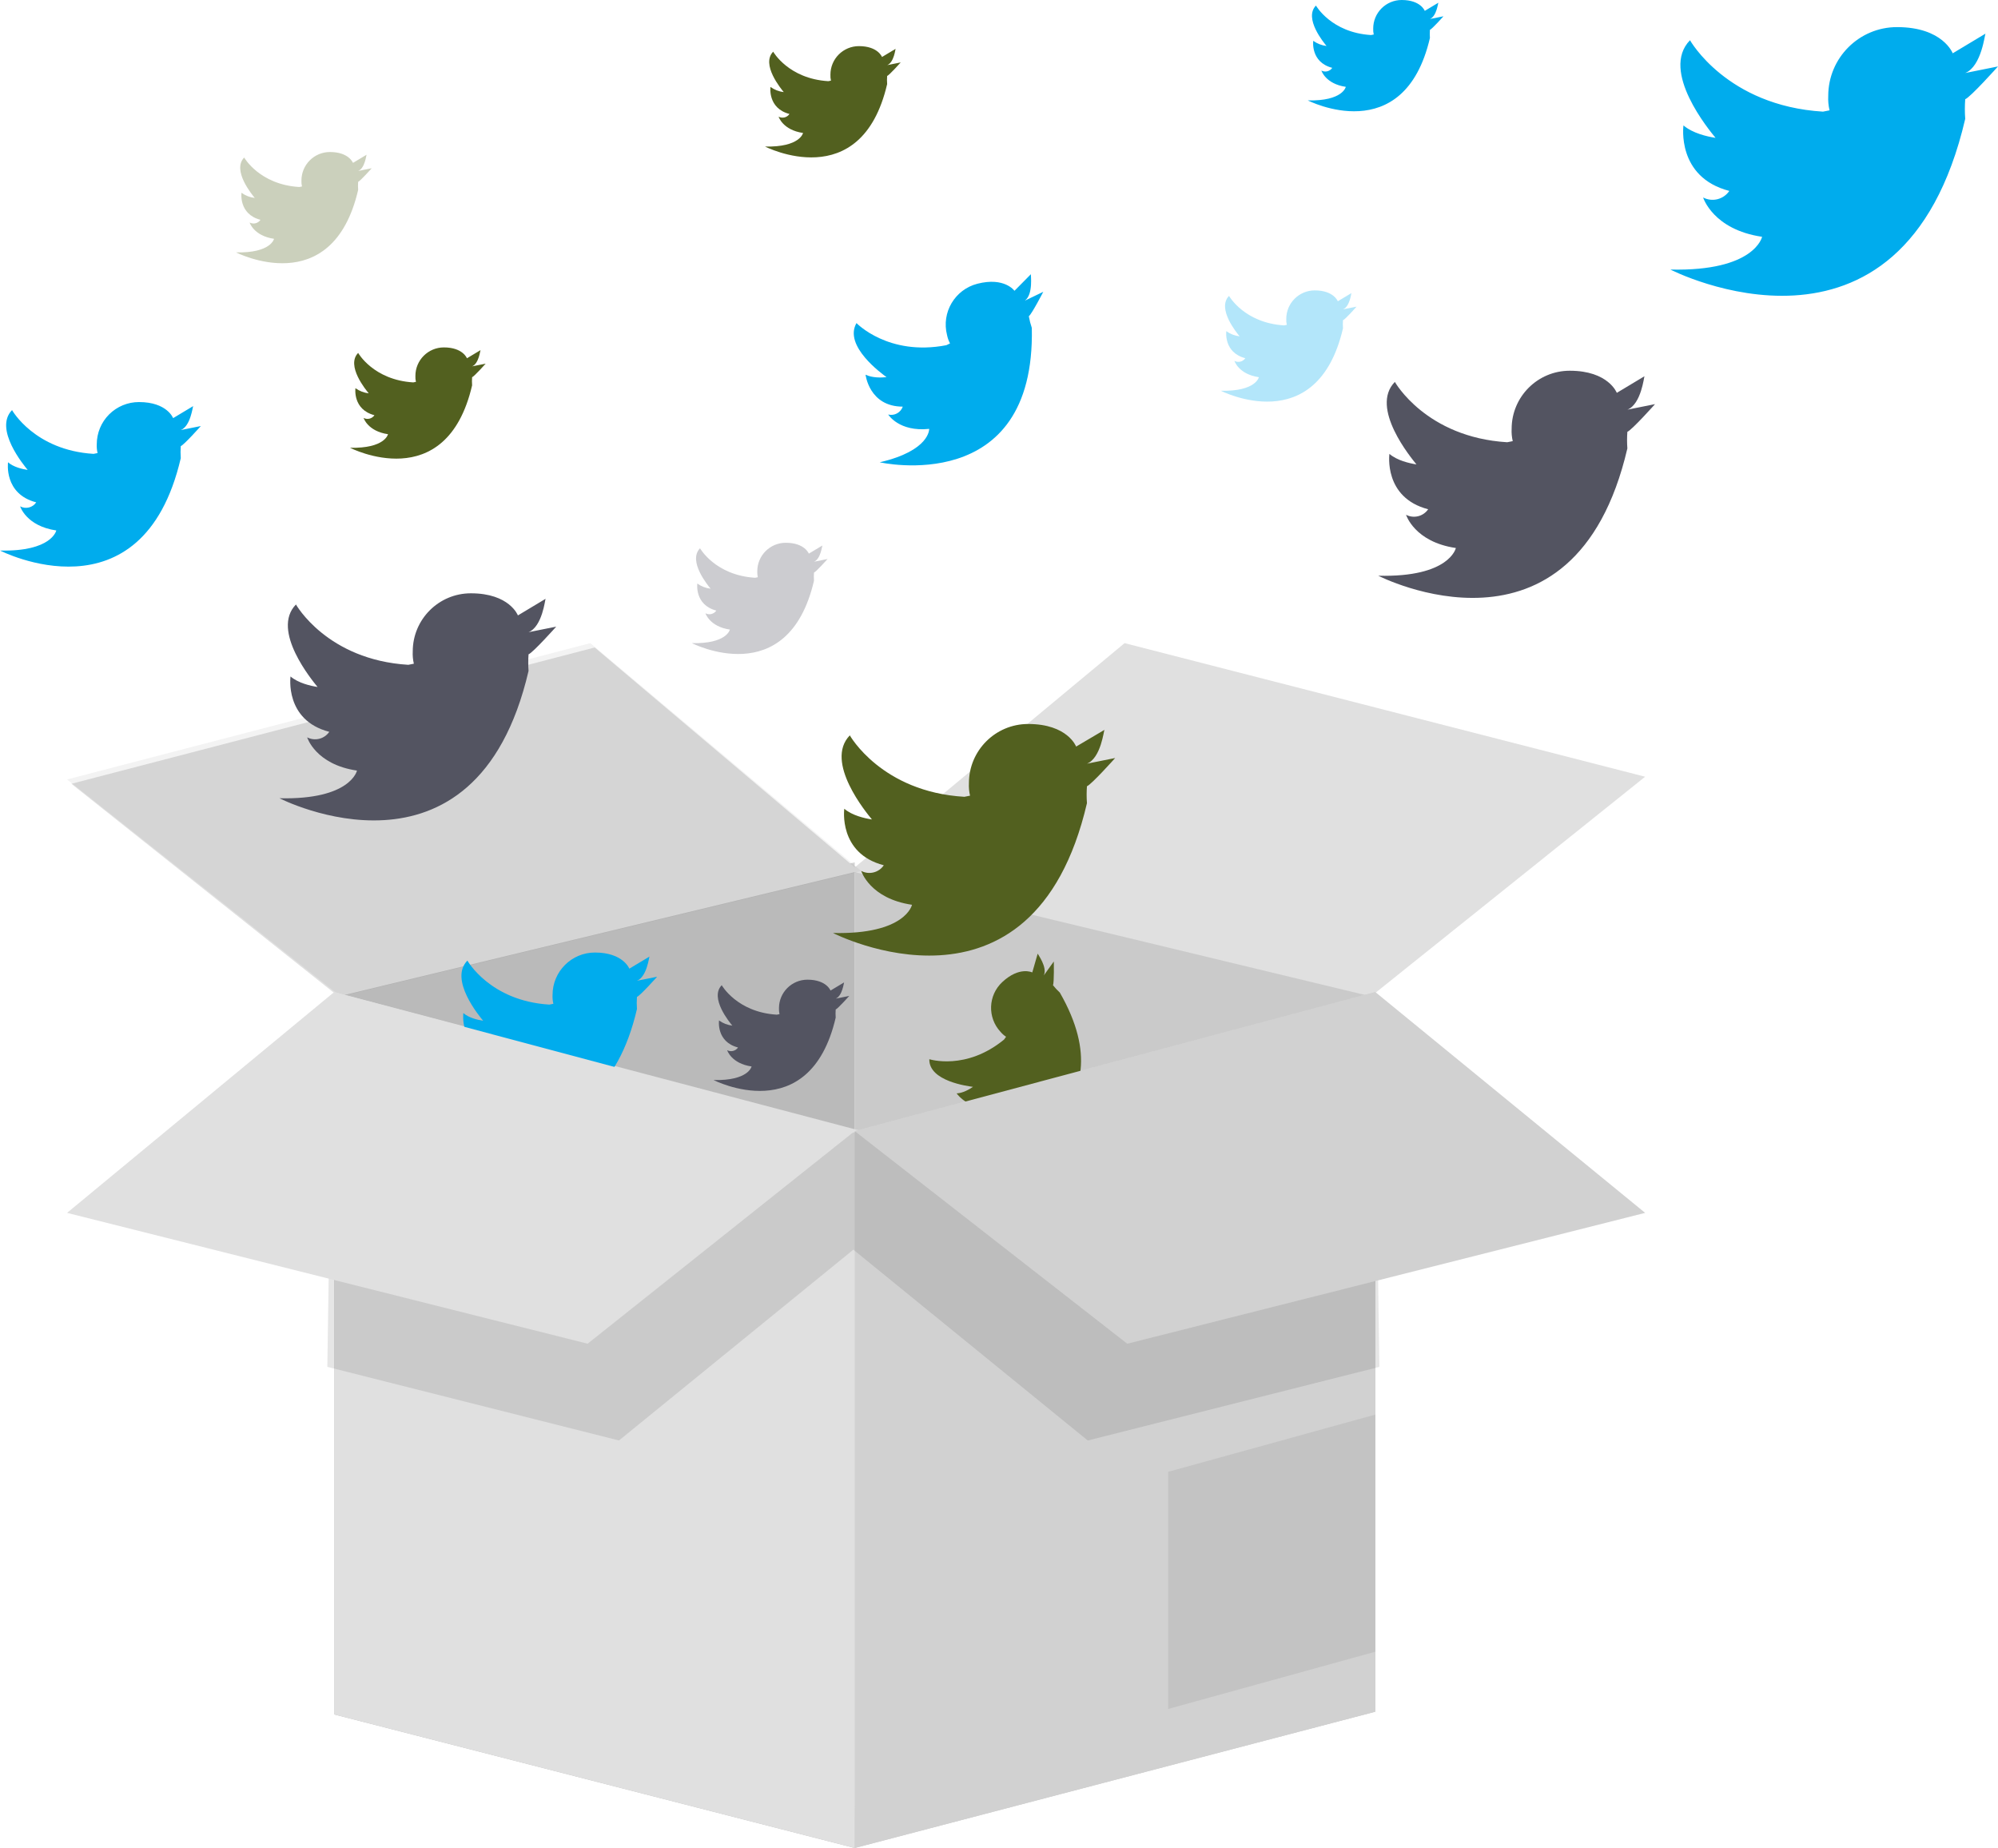
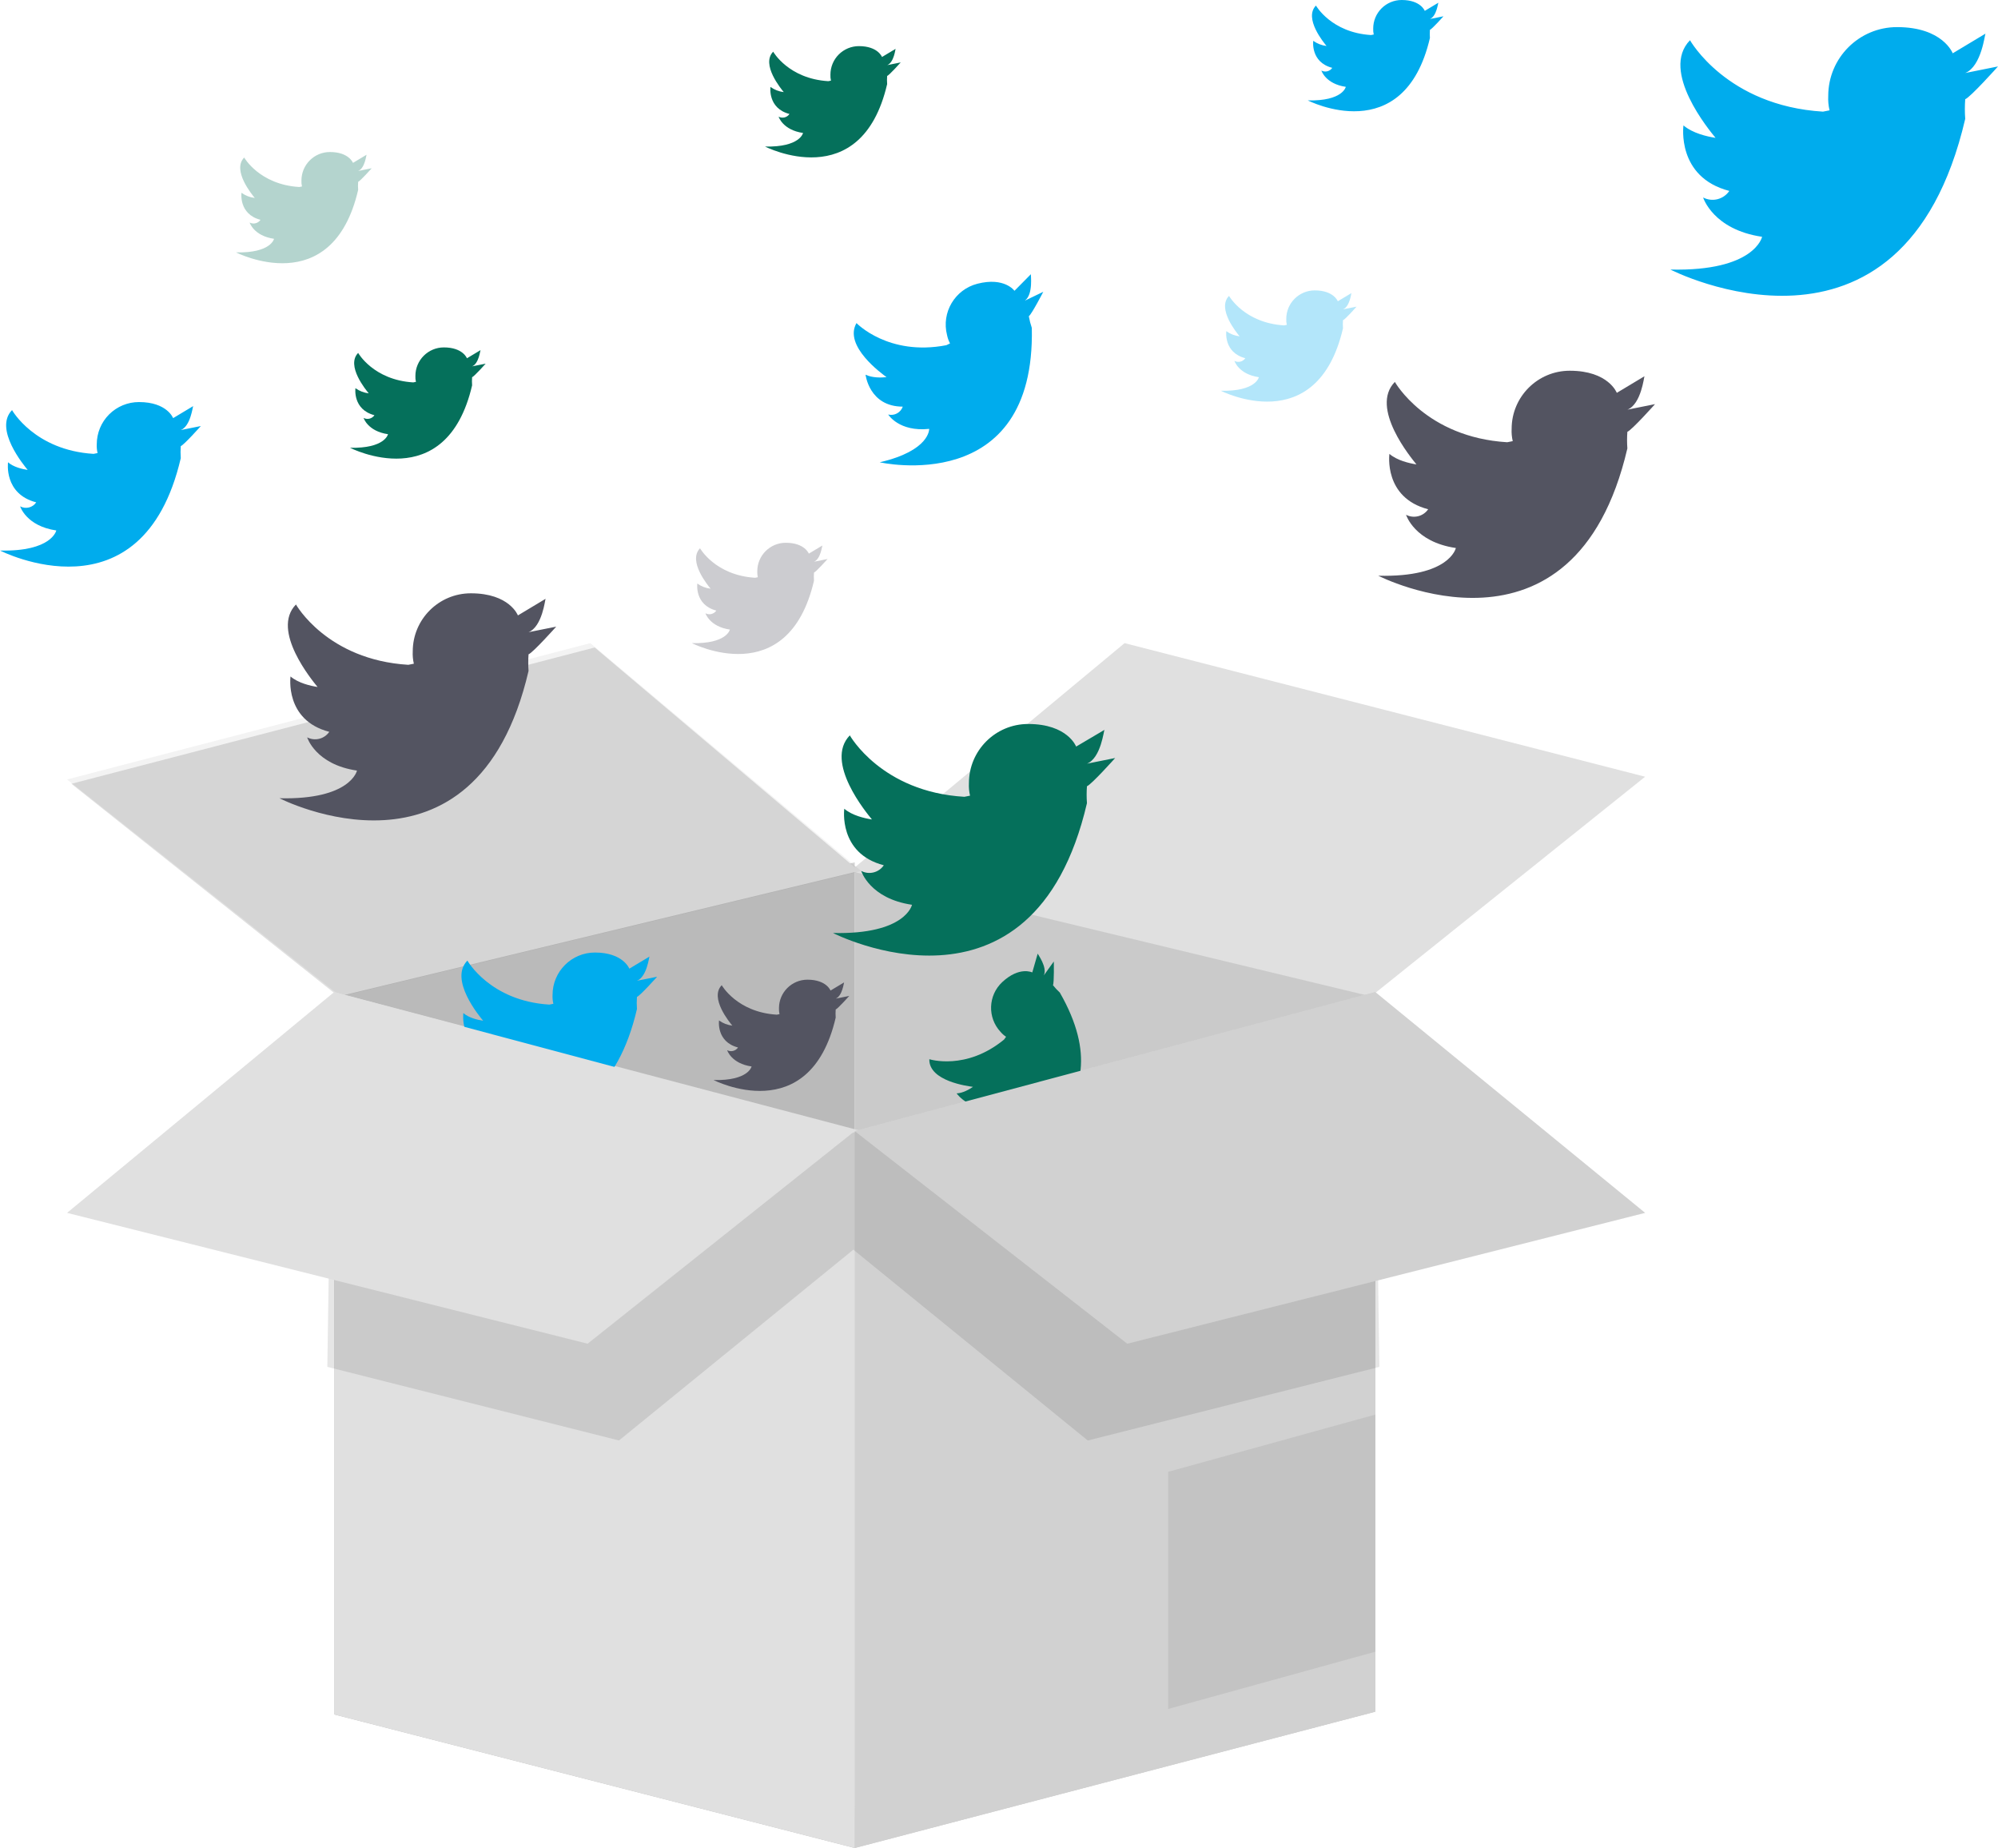
<svg xmlns="http://www.w3.org/2000/svg" data-name="Layer 1" width="813.15" height="752" viewBox="0 0 813.15 752">
  <path fill="#e0e0e0" d="M559.73 403.7l-211.87-51.03V752l211.87-55.46V403.7z" />
  <path opacity=".1" d="M559.73 403.7l-211.87-51.03V752l211.87-55.46V403.7z" />
  <path fill="#e0e0e0" d="M135.99 403.7l211.87-51.03V752l-211.87-54.35V403.7z" />
  <path opacity=".17" d="M135.99 401.93l211.87-51.02V752l-211.87-54.35V401.93z" />
  <path fill="#e0e0e0" d="M346.09 354.44l111.59-92.73 211.86 54.36-111.58 89.39-211.87-51.02z" />
  <path fill="#e0e0e0" d="M29.05 318.94l108.71 86.52 211.86-51.02-107.59-90.96-212.98 55.46z" />
  <path opacity=".05" d="M27.29 317.18l111.35 88.28 211.87-51.02-110.25-92.73-212.97 55.47z" />
  <path fill="#e0e0e0" d="M135.99 403.7v293.95L347.86 752l2.86-291.73-214.73-56.57z" />
  <path fill="#e0e0e0" d="M559.73 696.54L347.86 752V460.27l211.87-56.57v292.84z" />
  <path opacity=".07" d="M559.73 696.54L347.86 752V460.27l211.87-56.57v292.84z" />
  <path opacity=".07" d="M475.42 598.92v96.51l84.31-23.3v-96.5l-84.31 23.29z" />
  <path opacity=".1" d="M133.22 556.22l118.69 29.95 95.4-77.65v-47.7l-211.87-53.24-2.22 148.64zm428.17 0L442.7 586.17l-95.39-77.65v-47.7l211.86-53.24 2.22 148.64z" />
  <path d="M259.23 399.1l8.21-1.64s-6.9 7.72-8.21 8.21a33.05 33.05 0 000 4.93c-15.77 67.69-73.93 37.79-73.93 37.79 21.19.49 23-8.21 23-8.21-12.32-1.81-14.79-9.86-14.79-9.86a5.08 5.08 0 006.57-1.64c-13.31-3.45-11.5-16.43-11.5-16.43 2.3 2 5.91 2.79 8.05 3.12-1.48-1.81-14-16.76-6.41-24.48 0 0 9.2 16.43 33.35 17.91l1.64-.33a12.89 12.89 0 01-.33-3.61 17.25 17.25 0 0117.25-17.25c11.5 0 14 6.57 14 6.57l8.21-4.93c-.18-.01-1 8.21-5.11 9.85z" fill="#00aced" />
  <path fill="#e0e0e0" d="M135.99 403.7l-108.7 89.85 211.86 53.24 108.71-86.52-211.87-56.57z" />
-   <path d="M424.82 396.91l4.06-5.65s.18 8.6-.34 9.65a27.47 27.47 0 002.79 3c28.77 50.08-23.53 64.86-23.53 64.86 13.16-11.71 9.33-18 9.33-18-8.56 5.85-14.56 2.35-14.56 2.35a4.22 4.22 0 003.06-4.72c-10 5.44-16.3-3.47-16.3-3.47 2.52-.1 5.18-1.65 6.66-2.66-1.92-.26-18-2.27-17.77-11.25 0 0 14.9 4.77 30.42-8l.81-1.13a10.71 10.71 0 01-2.25-2 14.33 14.33 0 01.71-20.26c7-6.52 12.21-3.92 12.21-3.92l2.2-7.65c-.09.07 4.06 5.52 2.5 8.85z" fill="#52601f" />
+   <path d="M424.82 396.91l4.06-5.65s.18 8.6-.34 9.65a27.47 27.47 0 002.79 3c28.77 50.08-23.53 64.86-23.53 64.86 13.16-11.71 9.33-18 9.33-18-8.56 5.85-14.56 2.35-14.56 2.35a4.22 4.22 0 003.06-4.72c-10 5.44-16.3-3.47-16.3-3.47 2.52-.1 5.18-1.65 6.66-2.66-1.92-.26-18-2.27-17.77-11.25 0 0 14.9 4.77 30.42-8l.81-1.13a10.71 10.71 0 01-2.25-2 14.33 14.33 0 01.71-20.26c7-6.52 12.21-3.92 12.21-3.92l2.2-7.65c-.09.07 4.06 5.52 2.5 8.85z" fill="#05705b" />
  <path fill="#e0e0e0" d="M559.73 403.7l109.81 89.85-210.76 53.24-110.92-86.52 211.87-56.57z" />
  <path opacity=".07" d="M559.73 403.7l109.81 89.85-210.76 53.24-110.92-86.52 211.87-56.57z" />
  <path d="M417.09 122.35l7.51-3.61s-4.74 9.15-5.89 9.95a32.88 32.88 0 001.22 4.75c1.53 69.12-61.9 54.68-61.9 54.68 20.54-4.76 20.13-13.6 20.13-13.6-12.32 1.3-16.68-5.84-16.68-5.84a5 5 0 005.93-3.21c-13.68 0-15.14-13-15.14-13 2.7 1.33 6.39 1.23 8.53 1-1.87-1.38-17.6-12.7-12.22-22 0 0 12.93 13.56 36.56 9l1.5-.72a12.82 12.82 0 01-1.21-3.4 17.16 17.16 0 0112.36-20.89c11.08-2.84 15.08 2.88 15.08 2.88l6.7-6.78c-.17.07 1.07 8.19-2.48 10.79zM73.57 175l8.17-1.63s-6.86 7.68-8.17 8.17a32.88 32.88 0 000 4.9C57.88 253.77.03 224.03.03 224.03c21.08.49 22.88-8.17 22.88-8.17-12.26-1.8-14.71-9.81-14.71-9.81a5 5 0 006.54-1.63C1.47 201 3.27 188.12 3.27 188.12c2.29 2 5.88 2.78 8 3.11-1.47-1.8-13.89-16.67-6.37-24.35 0 0 9.15 16.34 33.18 17.81l1.63-.33a12.82 12.82 0 01-.33-3.6 17.16 17.16 0 0117.19-17.15c11.44 0 13.89 6.54 13.89 6.54l8.17-4.9c-.19-.01-1 8.16-5.06 9.75zM799.81 29.71l13.33-2.67s-11.2 12.53-13.33 13.33a53.64 53.64 0 000 8c-25.6 109.85-120 61.32-120 61.32 34.39.8 37.33-13.33 37.33-13.33-20-2.93-24-16-24-16a8.24 8.24 0 0010.66-2.67c-21.6-5.6-18.66-26.66-18.66-26.66 3.73 3.2 9.6 4.53 13.06 5.07-2.4-2.93-22.66-27.2-10.4-39.73 0 0 14.93 26.66 54.12 29.06l2.67-.53a20.92 20.92 0 01-.53-5.87 28 28 0 0128-28c18.66 0 22.66 10.66 22.66 10.66l13.33-8c-.24.02-1.57 13.31-8.24 16.02zM581.95 7.73l5.52-1.1s-4.64 5.19-5.52 5.52a22.21 22.21 0 000 3.31c-10.6 45.5-49.69 25.4-49.69 25.4 14.25.33 15.46-5.52 15.46-5.52-8.28-1.21-9.94-6.63-9.94-6.63a3.41 3.41 0 004.42-1.1c-8.94-2.32-7.73-11-7.73-11a11.48 11.48 0 005.41 2.1c-1-1.21-9.39-11.26-4.31-16.45 0 0 6.18 11 22.42 12l1.1-.22a8.66 8.66 0 01-.22-2.43A11.59 11.59 0 01570.47 0c7.73 0 9.39 4.42 9.39 4.42l5.52-3.31c-.12-.01-.67 5.52-3.43 6.62z" fill="#00aced" />
  <path d="M331.28 228.58l5.52-1.1s-4.64 5.19-5.52 5.52a22.21 22.21 0 000 3.31c-10.6 45.5-49.69 25.4-49.69 25.4 14.25.33 15.46-5.52 15.46-5.52-8.28-1.21-9.94-6.63-9.94-6.63a3.41 3.41 0 004.42-1.1c-8.94-2.32-7.73-11-7.73-11a11.48 11.48 0 005.41 2.1c-1-1.21-9.39-11.26-4.31-16.45 0 0 6.18 11 22.42 12l1.1-.22a8.66 8.66 0 01-.22-2.43 11.59 11.59 0 0111.59-11.59c7.73 0 9.39 4.42 9.39 4.42l5.52-3.31c-.13.02-.66 5.5-3.42 6.6z" fill="#535461" opacity=".3" />
  <path d="M546.57 125.89l5.52-1.1s-4.59 5.21-5.52 5.51a22.21 22.21 0 000 3.31c-10.6 45.5-49.69 25.4-49.69 25.4 14.25.33 15.46-5.52 15.46-5.52-8.28-1.21-9.94-6.63-9.94-6.63a3.41 3.41 0 004.42-1.1c-8.94-2.32-7.73-11-7.73-11a11.48 11.48 0 005.41 2.1c-1-1.21-9.39-11.26-4.31-16.45 0 0 6.18 11 22.42 12l1.1-.22a8.66 8.66 0 01-.22-2.43 11.59 11.59 0 0111.59-11.59c7.73 0 9.39 4.42 9.39 4.42l5.52-3.31c-.06-.02-.62 5.5-3.42 6.61z" fill="#00aced" opacity=".3" />
-   <path d="M442.37 310.76l11.48-2.3s-9.65 10.8-11.48 11.48a46.21 46.21 0 000 6.89c-22.05 94.63-103.36 52.83-103.36 52.83 29.63.69 32.16-11.48 32.16-11.48-17.23-2.53-20.67-13.78-20.67-13.78a7.1 7.1 0 009.19-2.3c-18.6-4.82-16.08-23-16.08-23 3.22 2.76 8.27 3.9 11.25 4.36-2.07-2.53-19.52-23.43-9-34.22 0 0 12.86 23 46.63 25l2.3-.46a18 18 0 01-.46-5.05 24.11 24.11 0 0124.12-24.12c16.08 0 19.52 9.19 19.52 9.19l11.52-6.8c-.23 0-1.38 11.47-7.12 13.76zM361.09 26.5l5.48-1.1s-4.64 5.19-5.52 5.52a22.21 22.21 0 000 3.31c-10.6 45.5-49.69 25.4-49.69 25.4 14.25.33 15.46-5.52 15.46-5.52-8.28-1.21-9.94-6.63-9.94-6.63a3.41 3.41 0 004.42-1.1c-8.94-2.32-7.73-11-7.73-11a11.48 11.48 0 005.41 2.1c-1-1.21-9.39-11.26-4.31-16.45 0 0 6.18 11 22.42 12l1.1-.22a8.66 8.66 0 01-.22-2.43 11.59 11.59 0 0111.6-11.61c7.73 0 9.39 4.42 9.39 4.42l5.52-3.31c-.07 0-.62 5.52-3.39 6.62zM192.14 149.08l5.52-1.1s-4.64 5.19-5.52 5.52a22.21 22.21 0 000 3.31c-10.6 45.5-49.69 25.4-49.69 25.4 14.25.33 15.46-5.52 15.46-5.52-8.28-1.21-9.94-6.63-9.94-6.63a3.41 3.41 0 004.42-1.1c-8.94-2.32-7.73-11-7.73-11a11.48 11.48 0 005.41 2.1c-1-1.21-9.39-11.26-4.31-16.45 0 0 6.18 11 22.42 12l1.1-.22a8.66 8.66 0 01-.22-2.43 11.59 11.59 0 0111.59-11.59c7.73 0 9.39 4.42 9.39 4.42l5.52-3.31c-.11-.03-.66 5.52-3.42 6.6z" fill="#52601f" />
-   <path d="M145.76 69.57l5.52-1.1s-4.64 5.19-5.52 5.52a22.21 22.21 0 000 3.31c-10.6 45.5-49.69 25.4-49.69 25.4 14.25.33 15.46-5.52 15.46-5.52-8.28-1.21-9.94-6.63-9.94-6.63a3.41 3.41 0 004.42-1.1c-8.94-2.32-7.73-11-7.73-11a11.48 11.48 0 005.41 2.1c-1-1.21-9.39-11.26-4.31-16.45 0 0 6.18 11 22.42 12l1.1-.22a8.66 8.66 0 01-.22-2.43 11.59 11.59 0 0111.59-11.59c7.73 0 9.39 4.42 9.39 4.42l5.52-3.31c-.11-.03-.61 5.5-3.42 6.6z" fill="#52601f" opacity=".3" />
+   <path d="M442.37 310.76l11.48-2.3s-9.65 10.8-11.48 11.48a46.21 46.21 0 000 6.89c-22.05 94.63-103.36 52.83-103.36 52.83 29.63.69 32.16-11.48 32.16-11.48-17.23-2.53-20.67-13.78-20.67-13.78a7.1 7.1 0 009.19-2.3c-18.6-4.82-16.08-23-16.08-23 3.22 2.76 8.27 3.9 11.25 4.36-2.07-2.53-19.52-23.43-9-34.22 0 0 12.86 23 46.63 25l2.3-.46a18 18 0 01-.46-5.05 24.11 24.11 0 0124.12-24.12c16.08 0 19.52 9.19 19.52 9.19l11.52-6.8c-.23 0-1.38 11.47-7.12 13.76zM361.09 26.5l5.48-1.1s-4.64 5.19-5.52 5.52a22.21 22.21 0 000 3.31c-10.6 45.5-49.69 25.4-49.69 25.4 14.25.33 15.46-5.52 15.46-5.52-8.28-1.21-9.94-6.63-9.94-6.63a3.41 3.41 0 004.42-1.1c-8.94-2.32-7.73-11-7.73-11a11.48 11.48 0 005.41 2.1c-1-1.21-9.39-11.26-4.31-16.45 0 0 6.18 11 22.42 12l1.1-.22a8.66 8.66 0 01-.22-2.43 11.59 11.59 0 0111.6-11.61c7.73 0 9.39 4.42 9.39 4.42l5.52-3.31c-.07 0-.62 5.52-3.39 6.62zM192.14 149.08l5.52-1.1s-4.64 5.19-5.52 5.52a22.21 22.21 0 000 3.31c-10.6 45.5-49.69 25.4-49.69 25.4 14.25.33 15.46-5.52 15.46-5.52-8.28-1.21-9.94-6.63-9.94-6.63a3.41 3.41 0 004.42-1.1c-8.94-2.32-7.73-11-7.73-11a11.48 11.48 0 005.41 2.1c-1-1.21-9.39-11.26-4.31-16.45 0 0 6.18 11 22.42 12l1.1-.22a8.66 8.66 0 01-.22-2.43 11.59 11.59 0 0111.59-11.59c7.73 0 9.39 4.42 9.39 4.42l5.52-3.31c-.11-.03-.66 5.52-3.42 6.6z" fill="#05705b" />
+   <path d="M145.76 69.57l5.52-1.1s-4.64 5.19-5.52 5.52a22.21 22.21 0 000 3.31c-10.6 45.5-49.69 25.4-49.69 25.4 14.25.33 15.46-5.52 15.46-5.52-8.28-1.21-9.94-6.63-9.94-6.63a3.41 3.41 0 004.42-1.1c-8.94-2.32-7.73-11-7.73-11a11.48 11.48 0 005.41 2.1c-1-1.21-9.39-11.26-4.31-16.45 0 0 6.18 11 22.42 12l1.1-.22a8.66 8.66 0 01-.22-2.43 11.59 11.59 0 0111.59-11.59c7.73 0 9.39 4.42 9.39 4.42l5.52-3.31c-.11-.03-.61 5.5-3.42 6.6z" fill="#05705b" opacity=".3" />
  <path d="M340.11 406.37l5.52-1.1s-4.64 5.19-5.52 5.52a22.21 22.21 0 000 3.31c-10.6 45.5-49.69 25.4-49.69 25.4 14.25.33 15.46-5.52 15.46-5.52-8.28-1.21-9.94-6.63-9.94-6.63a3.41 3.41 0 004.42-1.1c-8.94-2.32-7.73-11-7.73-11a11.48 11.48 0 005.41 2.1c-1-1.21-9.39-11.26-4.31-16.45 0 0 6.18 11 22.42 12l1.1-.22a8.66 8.66 0 01-.22-2.43 11.59 11.59 0 0111.59-11.59c7.73 0 9.39 4.42 9.39 4.42l5.52-3.31c-.1-.02-.66 5.5-3.42 6.6zM662.34 166.7l11.23-2.25s-9.46 10.59-11.26 11.26a45.32 45.32 0 000 6.76c-21.63 92.81-101.37 51.81-101.37 51.81 29.09.72 31.57-11.28 31.57-11.28-16.9-2.48-20.27-13.52-20.27-13.52a7 7 0 009-2.25c-18.25-4.73-15.77-22.53-15.77-22.53 3.15 2.7 8.11 3.83 11 4.28-2-2.48-19.15-23-8.79-33.57 0 0 12.62 22.53 45.73 24.55l2.25-.45a17.67 17.67 0 01-.45-5 23.65 23.65 0 0123.65-23.65c15.77 0 19.15 9 19.15 9l11.26-6.76c-.17.08-1.3 11.35-6.93 13.6zm-447.23 90.55l11.26-2.25s-9.46 10.59-11.26 11.26a45.32 45.32 0 000 6.76c-21.63 92.81-101.37 51.81-101.37 51.81 29.06.68 31.54-11.26 31.54-11.26-16.9-2.48-20.27-13.52-20.27-13.52a7 7 0 009-2.25c-18.25-4.73-15.77-22.53-15.77-22.53 3.15 2.7 8.11 3.83 11 4.28-2-2.48-19.15-23-8.79-33.57 0 0 12.62 22.53 45.73 24.55l2.25-.45a17.67 17.67 0 01-.45-5 23.65 23.65 0 0123.65-23.65c15.77 0 19.15 9 19.15 9l11.26-6.76c-.17.06-1.3 11.33-6.93 13.58z" fill="#535461" />
</svg>
